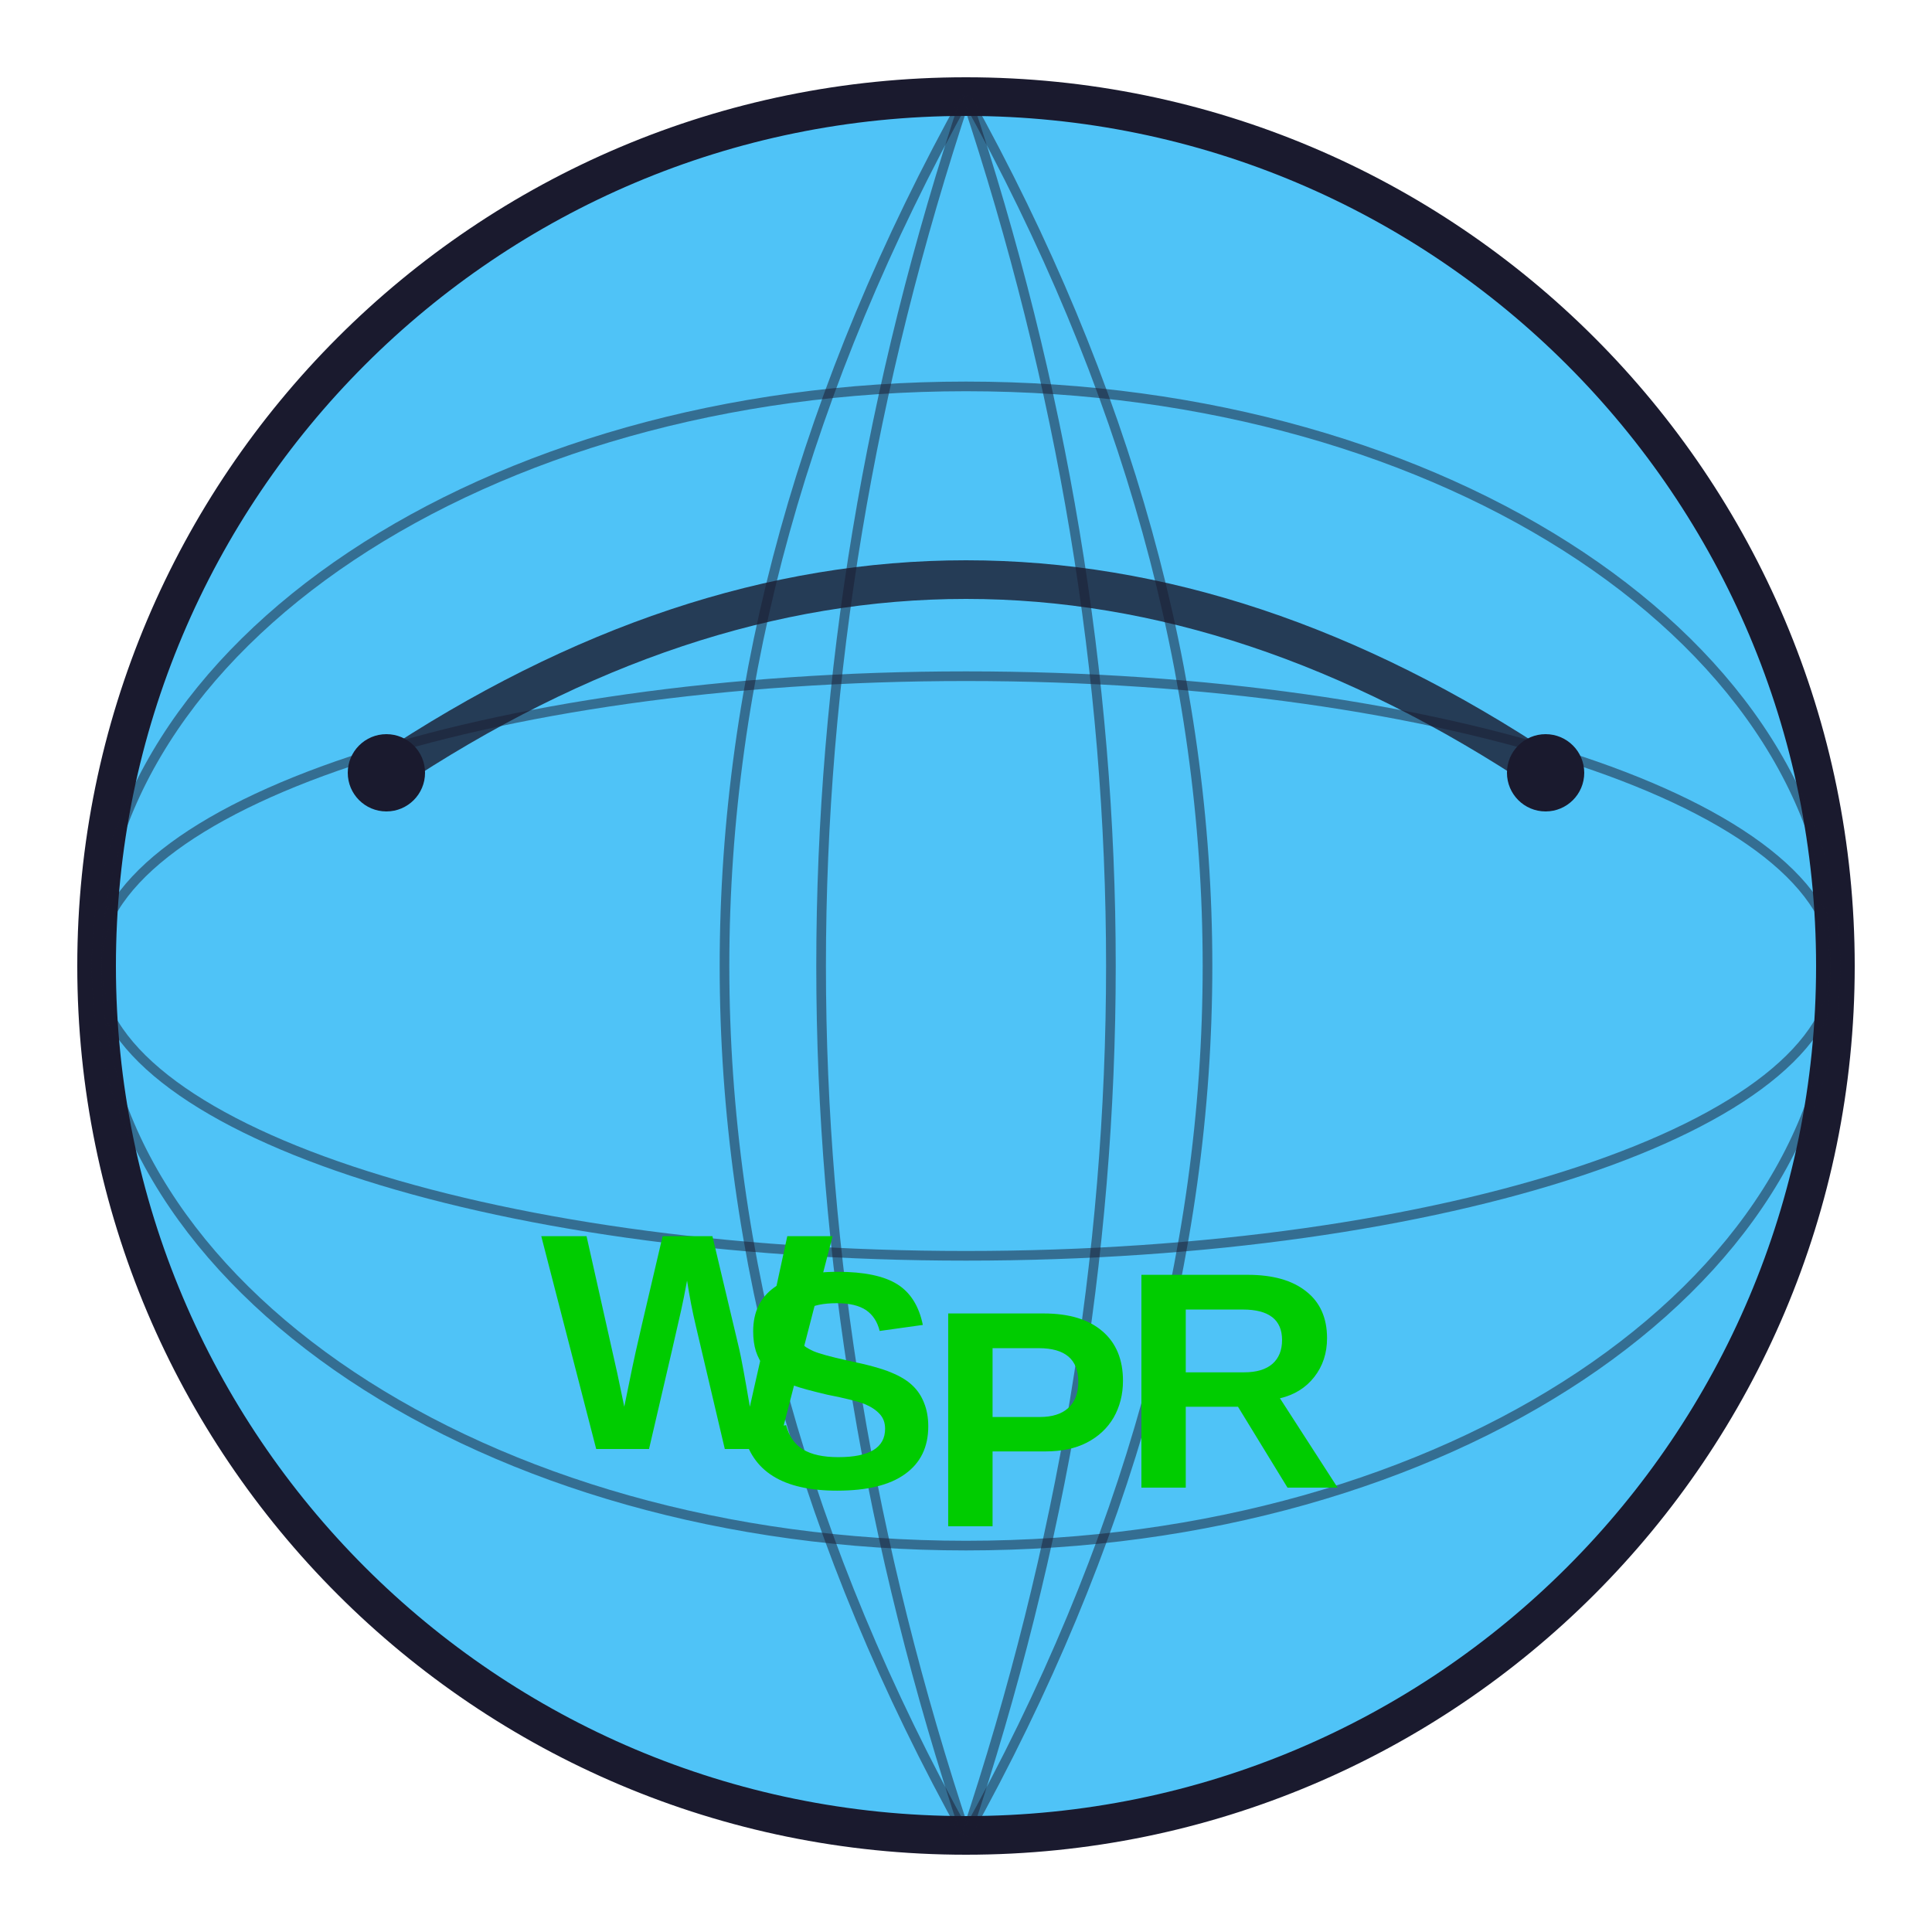
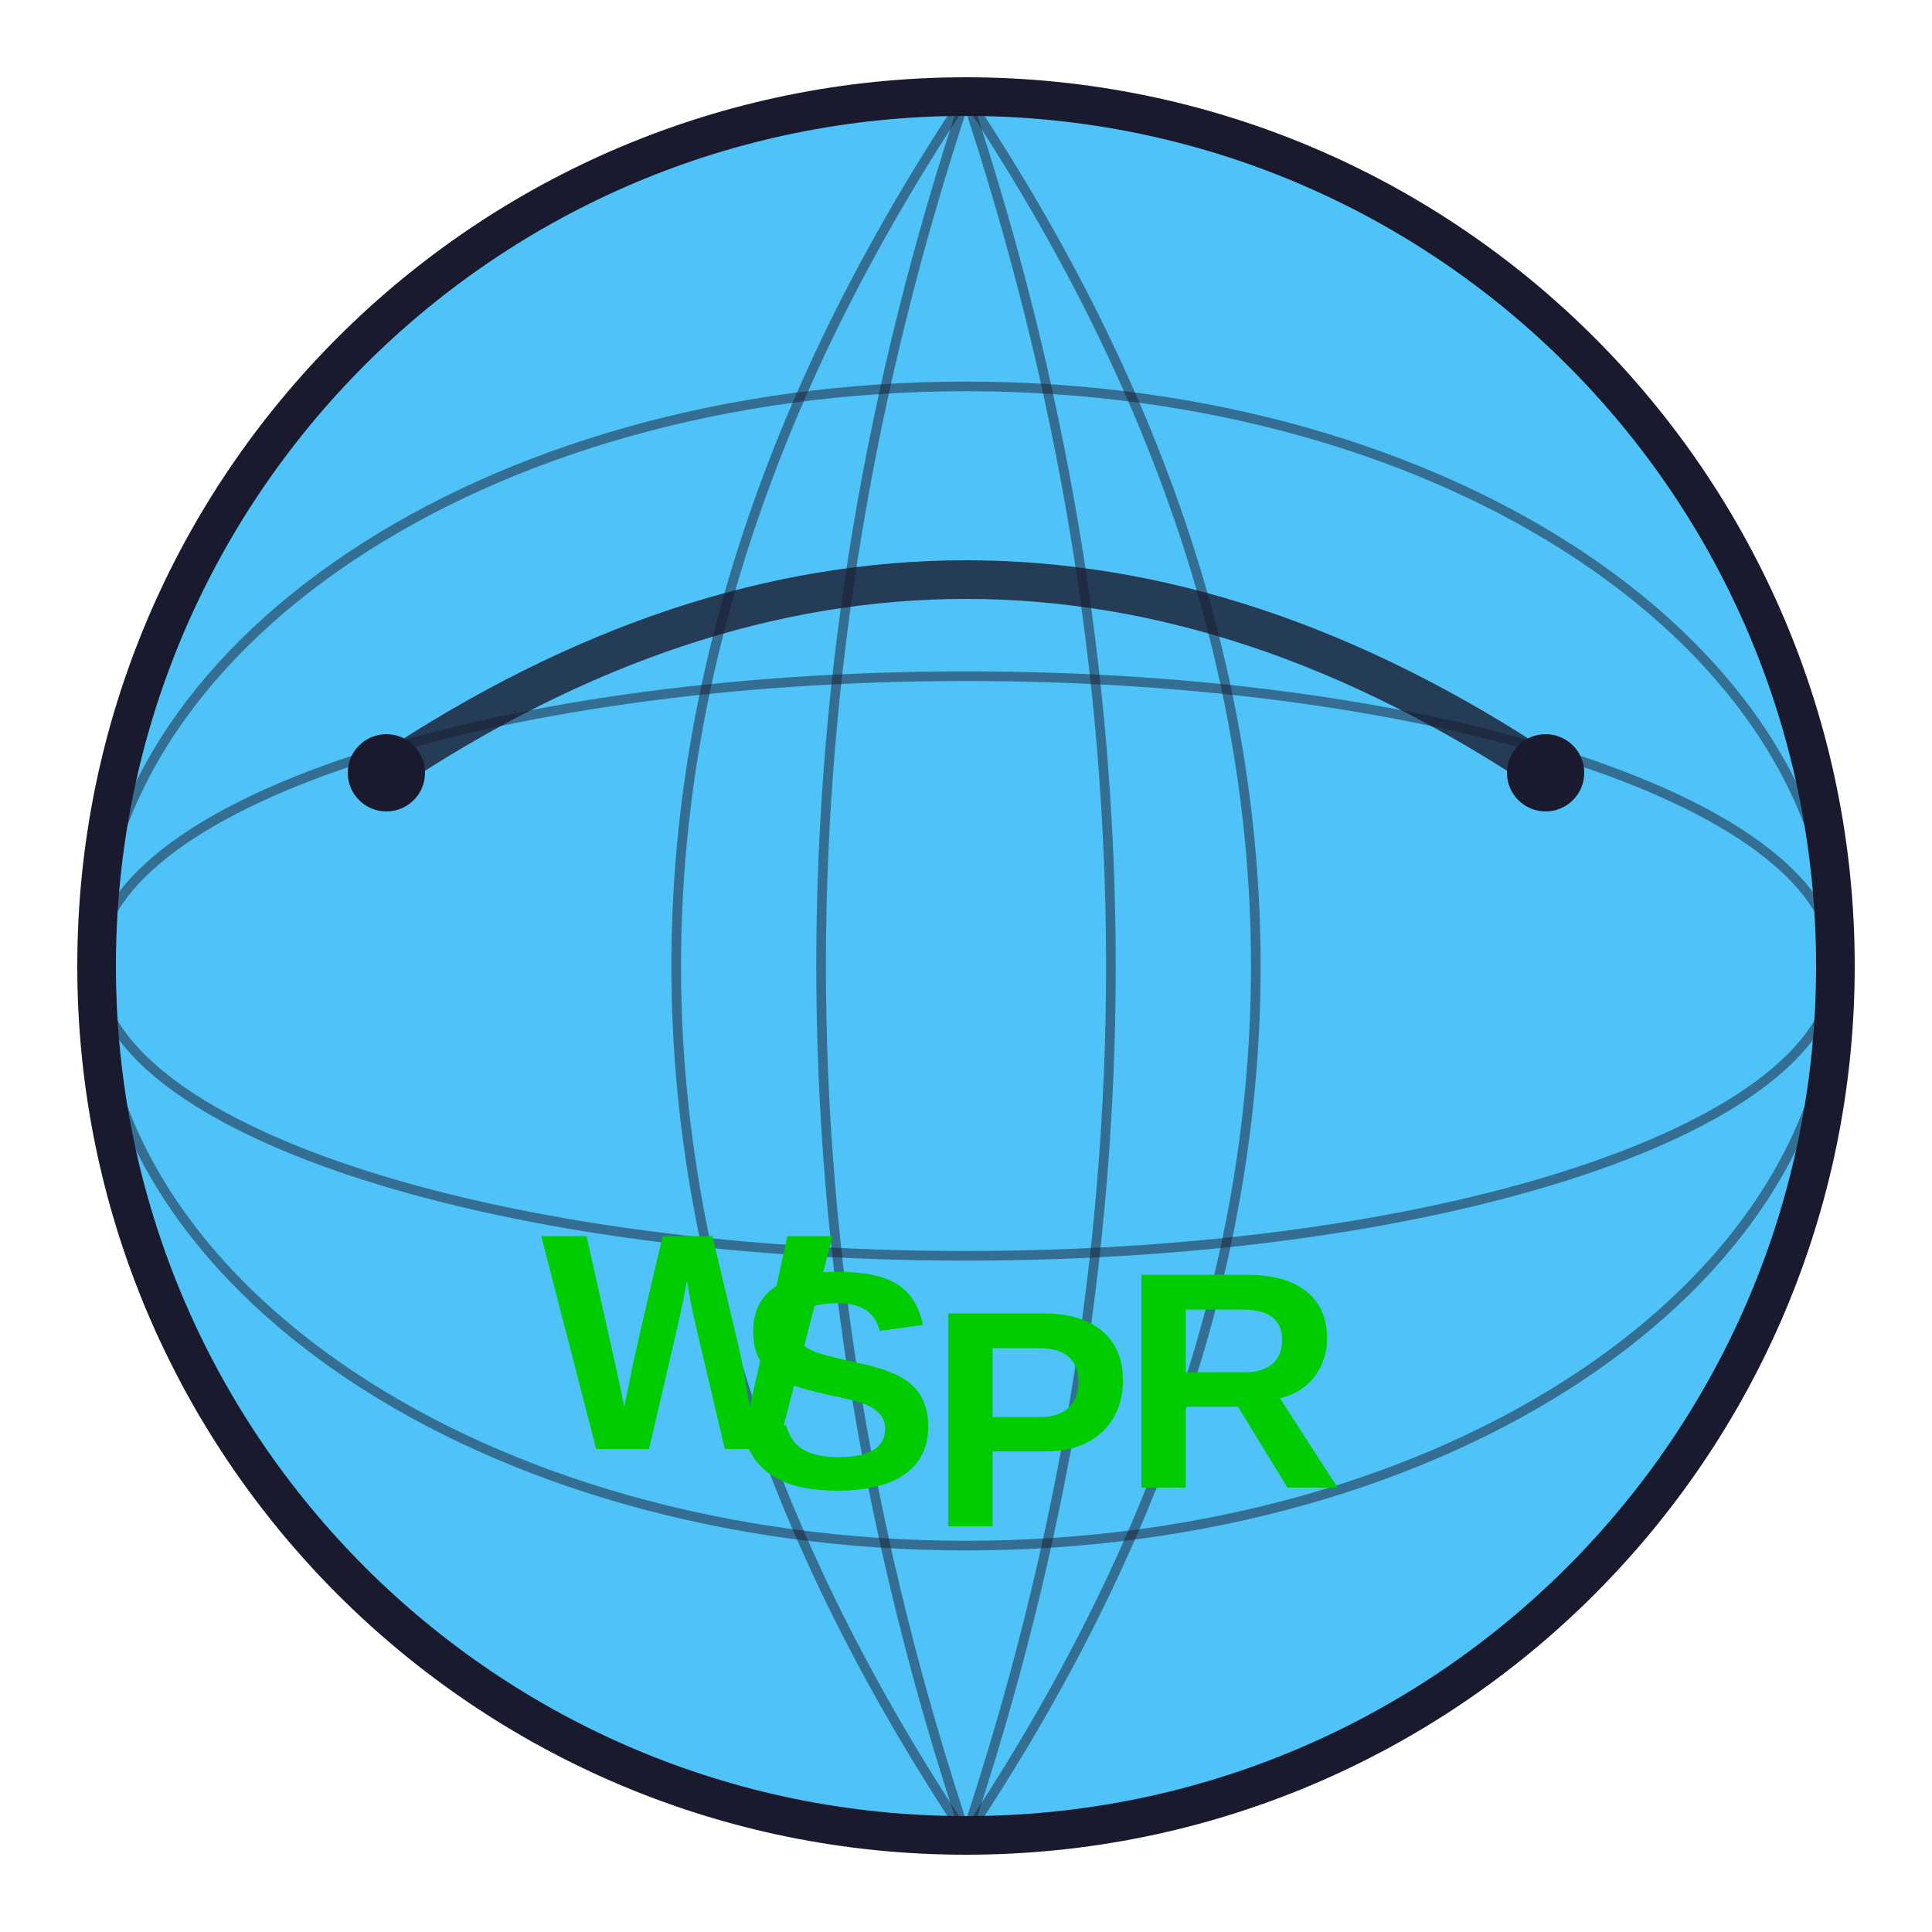
<svg xmlns="http://www.w3.org/2000/svg" viewBox="0 0 100 100">
  <circle cx="50" cy="50" r="45" fill="#4fc3f7" stroke="#1a1a2e" stroke-width="2" />
  <ellipse cx="50" cy="50" rx="45" ry="15" fill="none" stroke="#1a1a2e" stroke-width="0.5" opacity="0.5" />
  <ellipse cx="50" cy="50" rx="45" ry="30" fill="none" stroke="#1a1a2e" stroke-width="0.5" opacity="0.5" />
-   <path d="M 50 5 Q 25 50 50 95" fill="none" stroke="#1a1a2e" stroke-width="0.5" opacity="0.5" />
+   <path d="M 50 5 Q 20 50 50 95" fill="none" stroke="#1a1a2e" stroke-width="0.5" opacity="0.5" />
  <path d="M 50 5 Q 35 50 50 95" fill="none" stroke="#1a1a2e" stroke-width="0.5" opacity="0.5" />
  <path d="M 50 5 Q 65 50 50 95" fill="none" stroke="#1a1a2e" stroke-width="0.5" opacity="0.5" />
-   <path d="M 50 5 Q 75 50 50 95" fill="none" stroke="#1a1a2e" stroke-width="0.5" opacity="0.5" />
+   <path d="M 50 5 Q 80 50 50 95" fill="none" stroke="#1a1a2e" stroke-width="0.5" opacity="0.5" />
  <path d="M 20 40 Q 50 20 80 40" fill="none" stroke="#1a1a2e" stroke-width="2" opacity="0.8" />
  <circle cx="20" cy="40" r="2" fill="#1a1a2e" />
  <circle cx="80" cy="40" r="2" fill="#1a1a2e" />
  <text x="28" y="75" fill="#00cc00" font-size="16" font-weight="bold" font-family="Arial, sans-serif">W</text>
  <text x="38" y="77" fill="#00cc00" font-size="16" font-weight="bold" font-family="Arial, sans-serif">S</text>
  <text x="48" y="79" fill="#00cc00" font-size="16" font-weight="bold" font-family="Arial, sans-serif">P</text>
  <text x="58" y="77" fill="#00cc00" font-size="16" font-weight="bold" font-family="Arial, sans-serif">R</text>
</svg>
